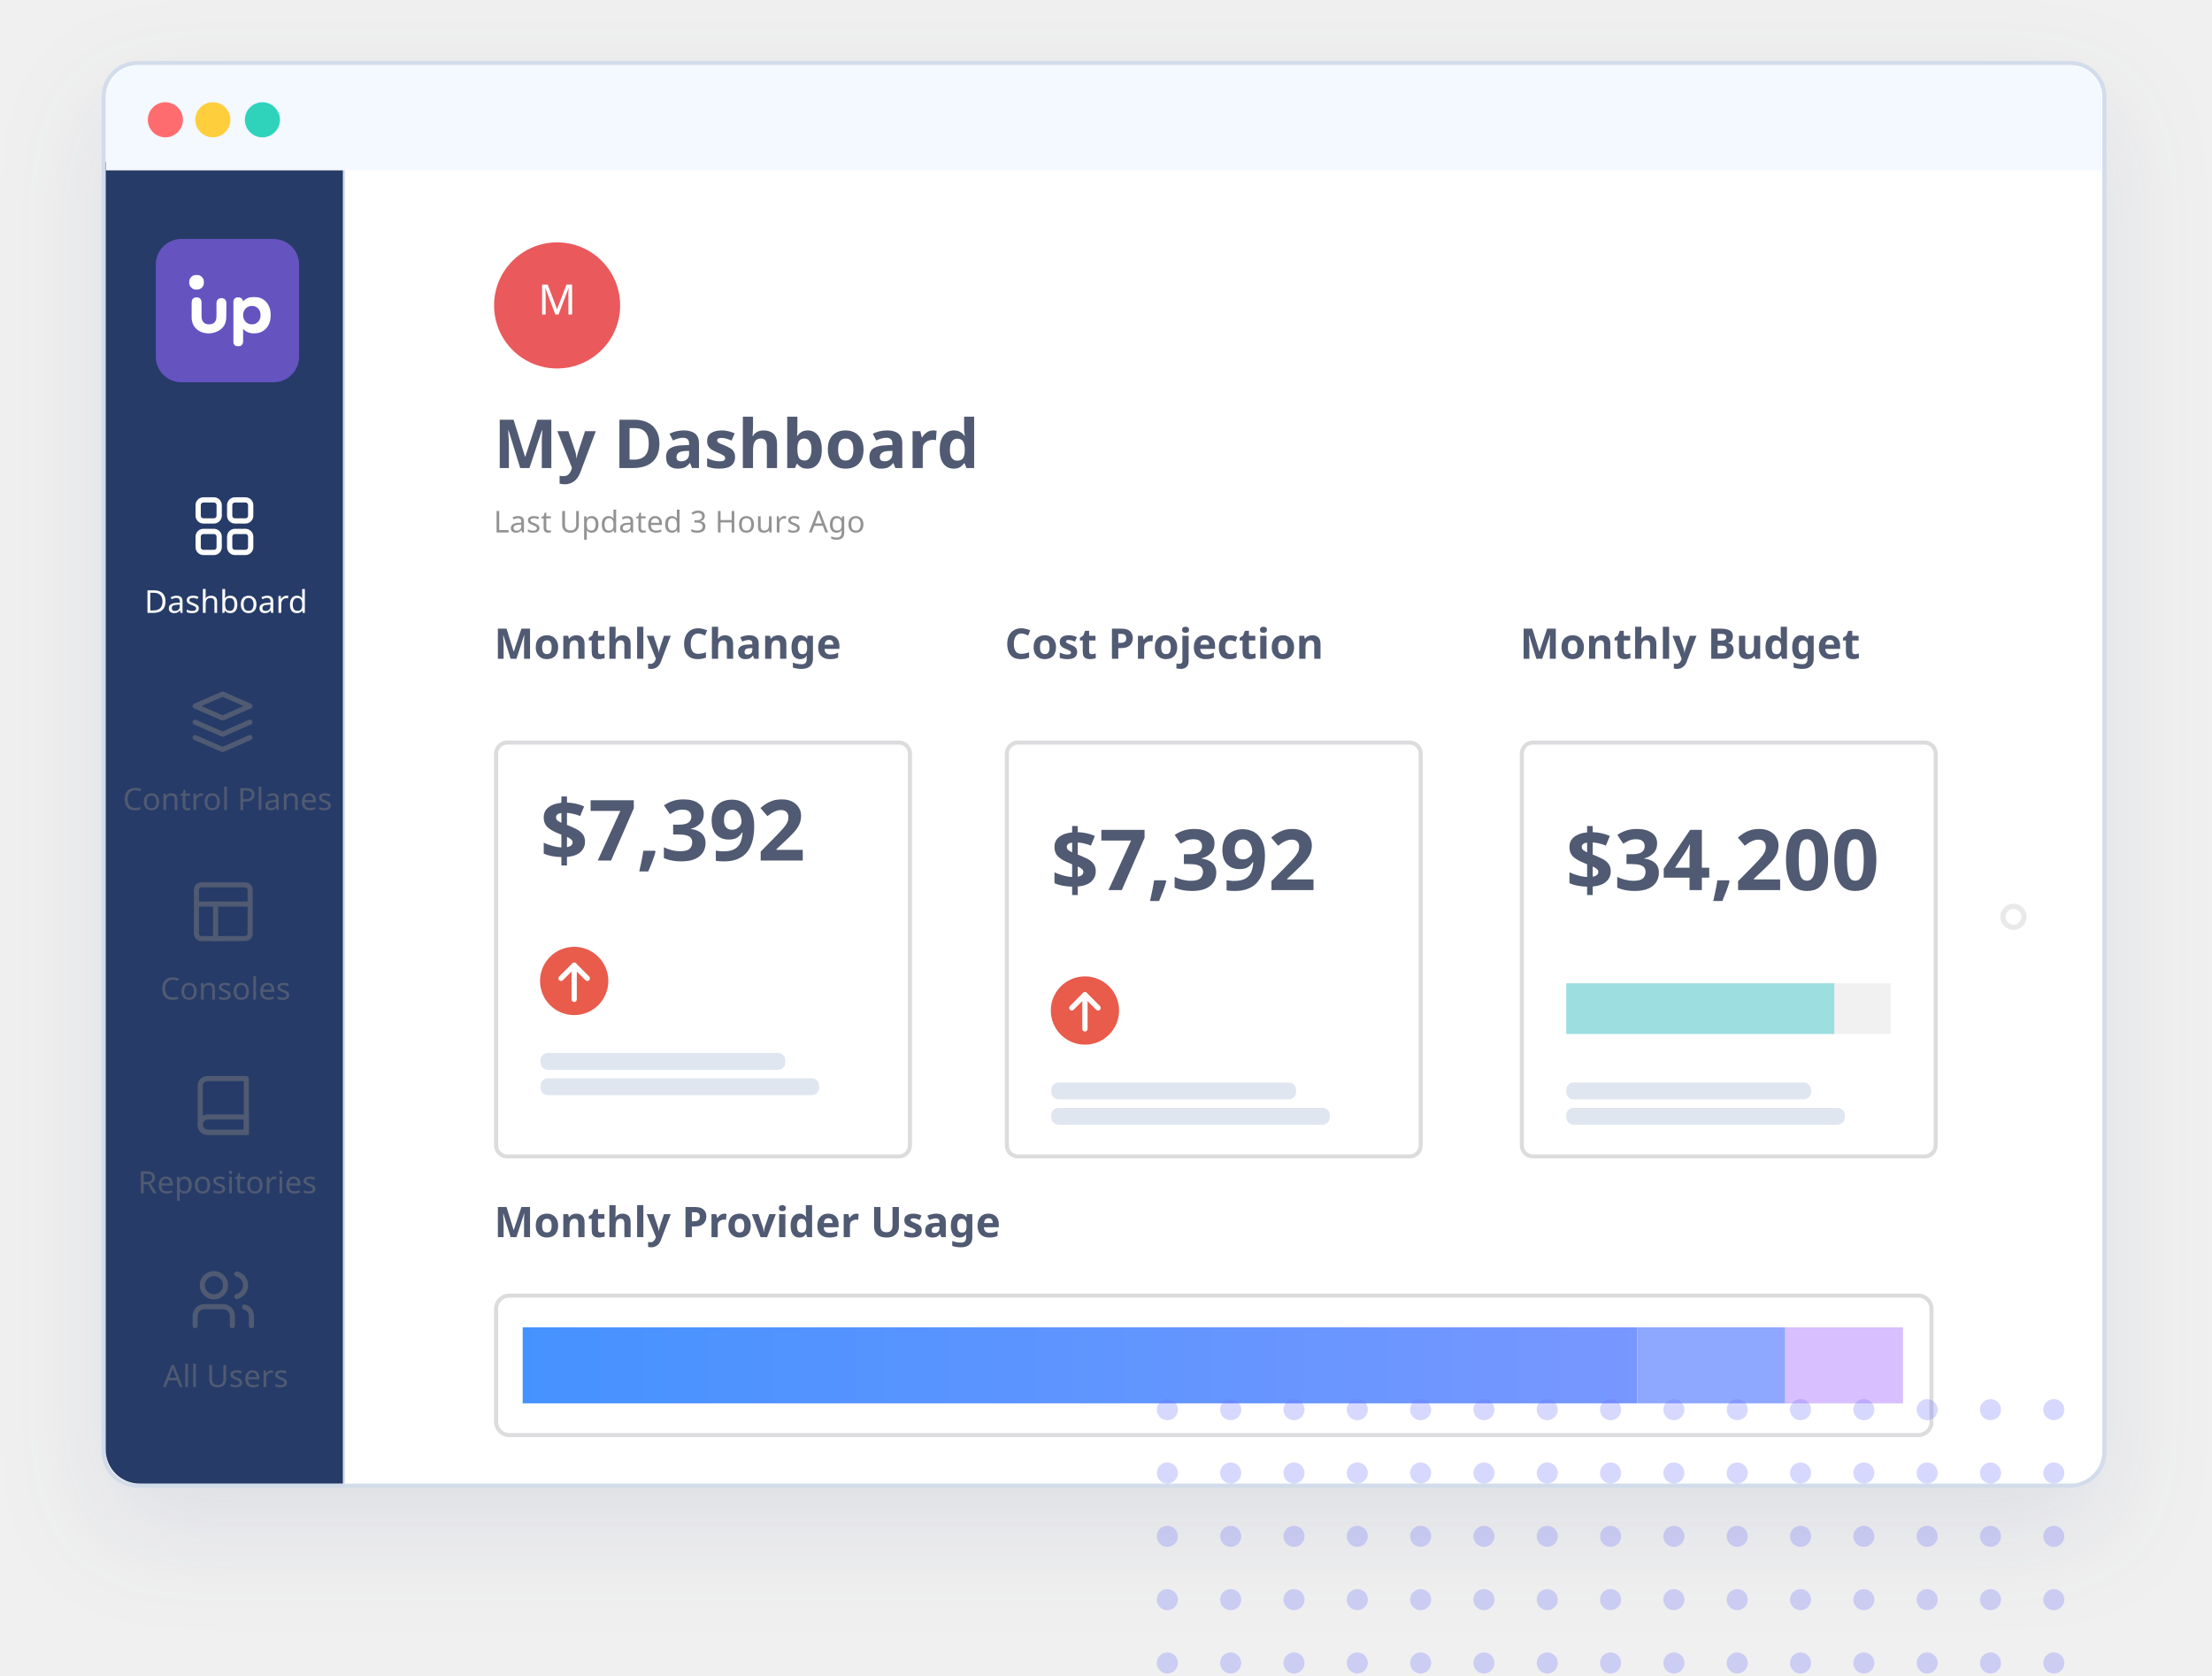
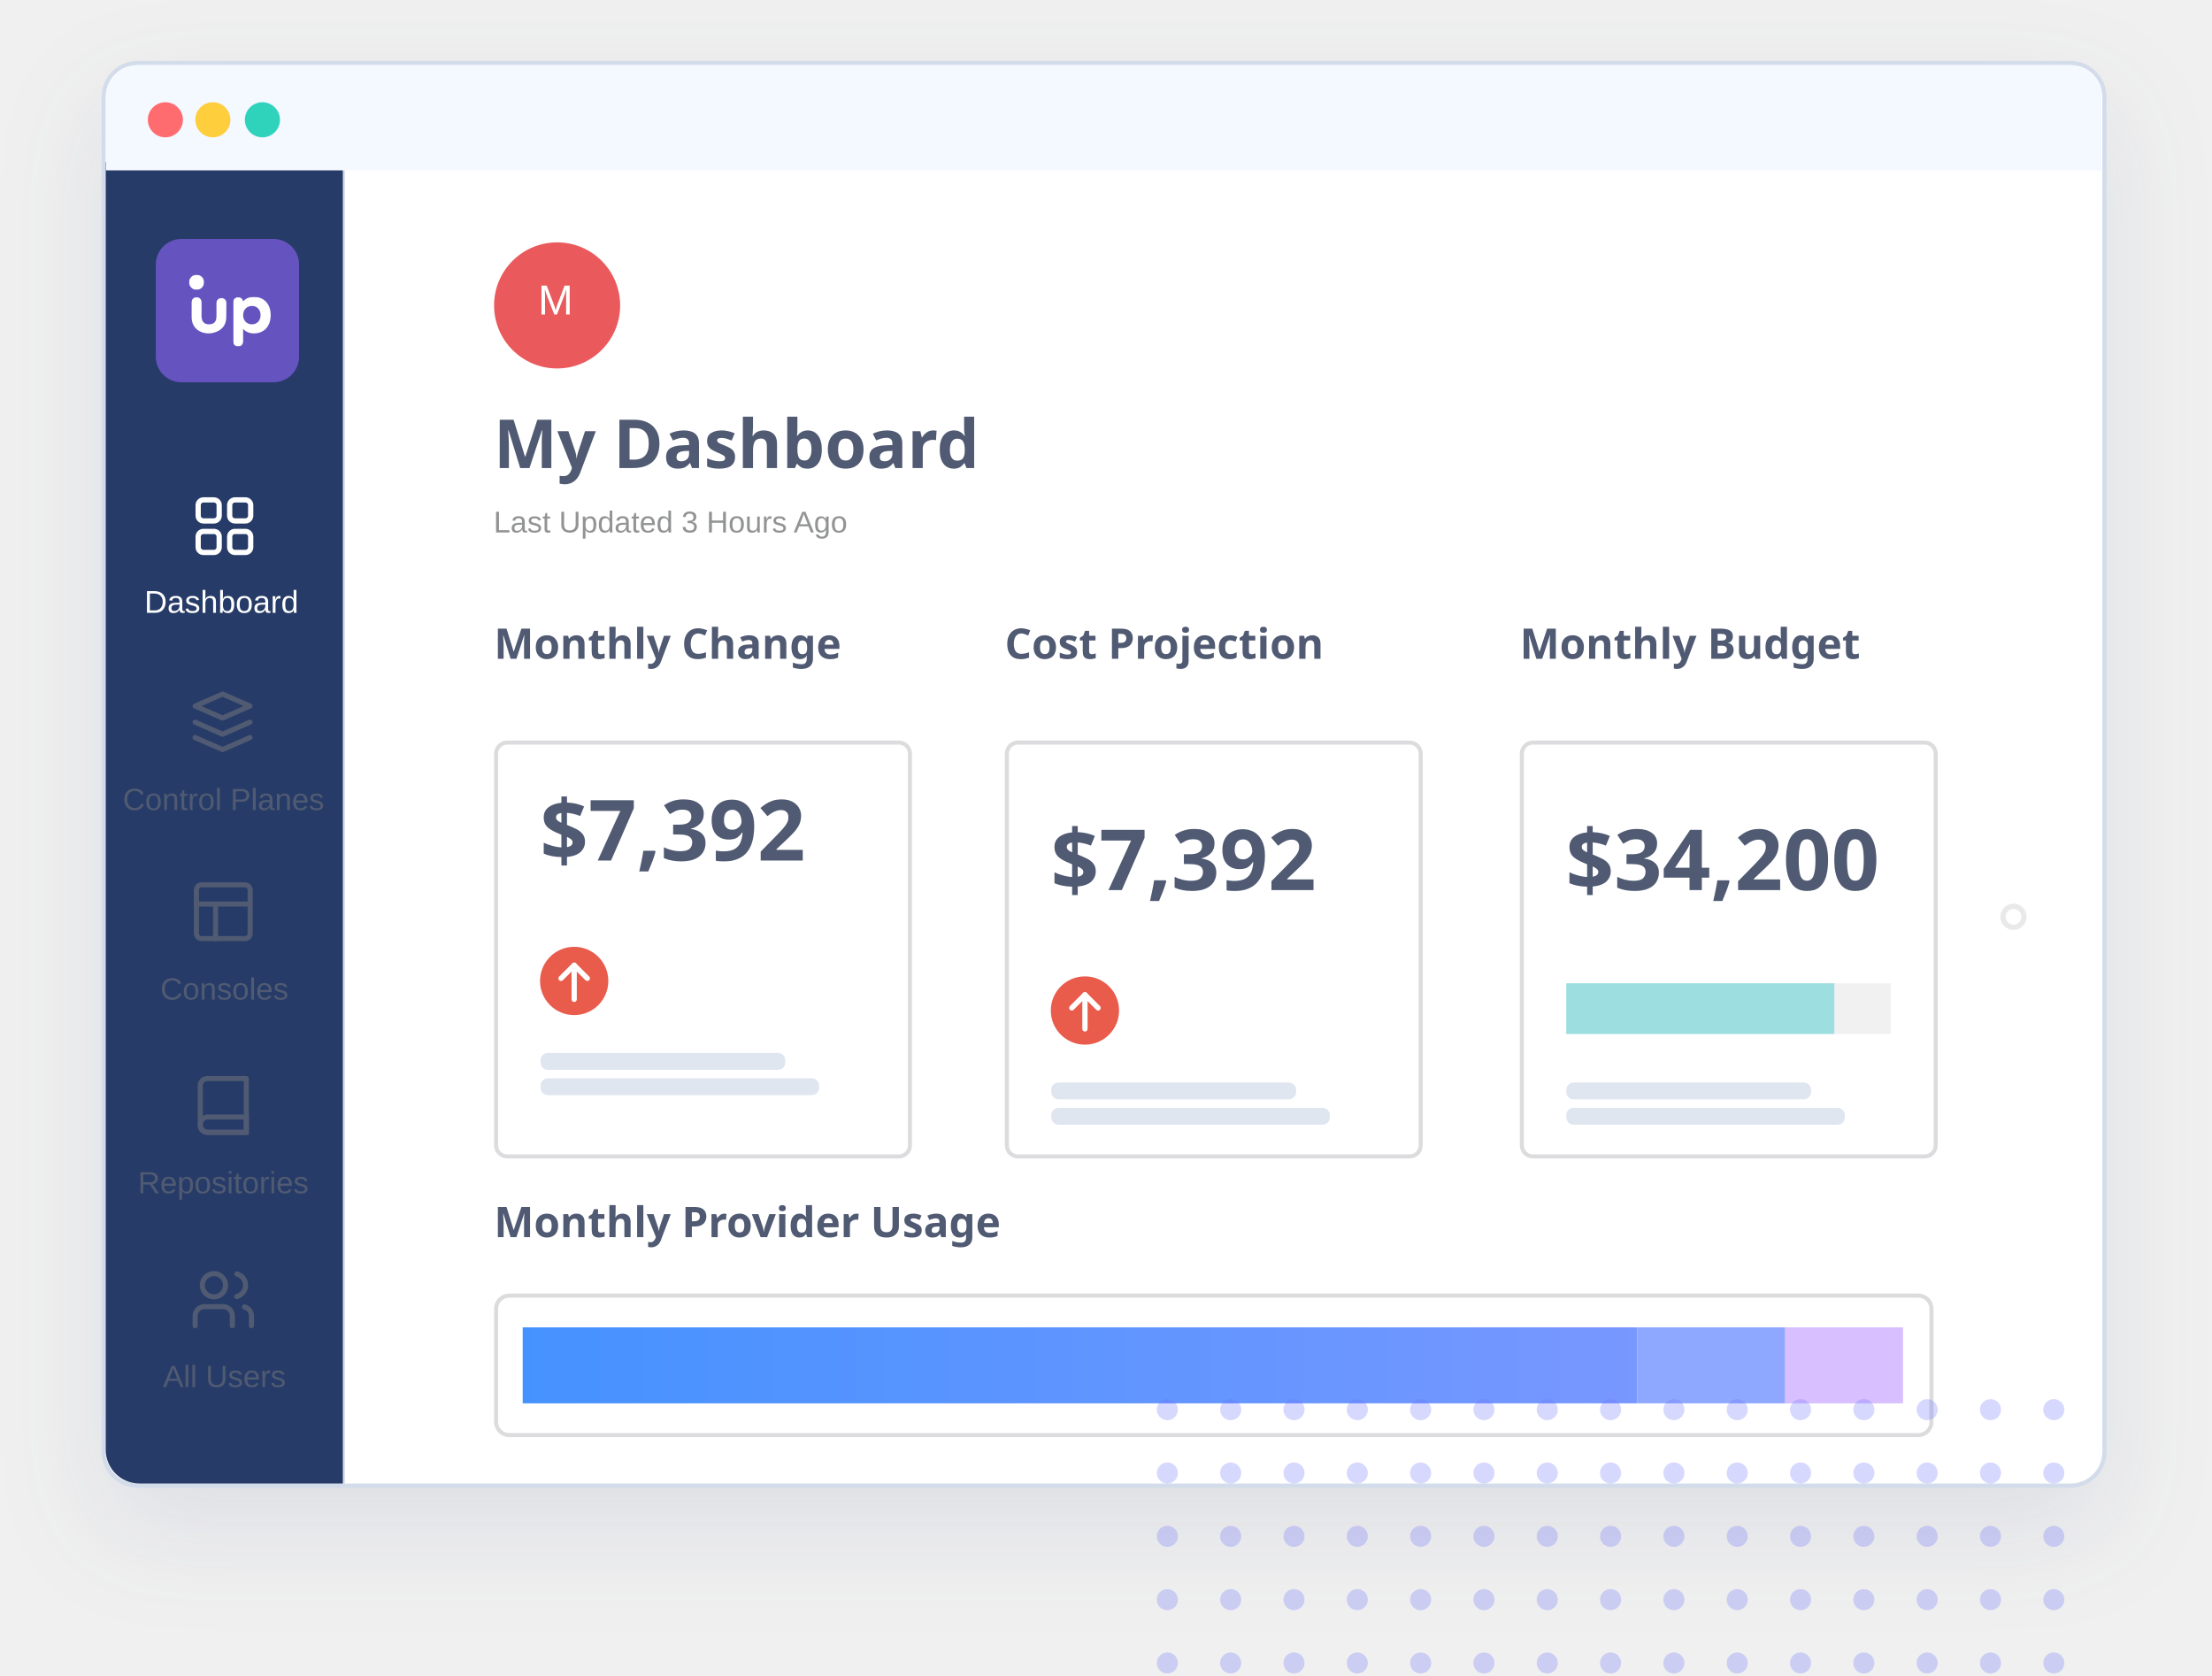
<svg xmlns="http://www.w3.org/2000/svg" xmlns:xlink="http://www.w3.org/1999/xlink" width="272px" height="206px" viewBox="0 0 272 206" version="1.1">
  <defs>
    <rect id="path-1" x="0" y="0" width="245.517" height="174.405" rx="4.153" />
    <filter x="-9.2%" y="-10.0%" width="118.3%" height="125.8%" filterUnits="objectBoundingBox" id="filter-3">
      <feMorphology radius="0.5" operator="dilate" in="SourceAlpha" result="shadowSpreadOuter1" />
      <feOffset dx="0" dy="5" in="shadowSpreadOuter1" result="shadowOffsetOuter1" />
      <feGaussianBlur stdDeviation="6.5" in="shadowOffsetOuter1" result="shadowBlurOuter1" />
      <feComposite in="shadowBlurOuter1" in2="SourceAlpha" operator="out" result="shadowBlurOuter1" />
      <feColorMatrix values="0 0 0 0 0.192   0 0 0 0 0.251   0 0 0 0 0.467  0 0 0 0.1 0" type="matrix" in="shadowBlurOuter1" />
    </filter>
    <polygon id="path-4" points="0 0 4.612 0 4.612 6.091 0 6.091" />
    <polygon id="path-6" points="0 0 1.848 0 1.848 1.848 0 1.848" />
    <linearGradient x1="50%" y1="0%" x2="50%" y2="100%" id="linearGradient-8">
      <stop stop-color="#7897FF" offset="0%" />
      <stop stop-color="#4592FF" offset="100%" />
    </linearGradient>
  </defs>
  <g id="Home" stroke="none" stroke-width="1" fill="none" fill-rule="evenodd">
    <g id="Mobile" transform="translate(-5, -3038)">
      <g id="Group-23" transform="translate(18, 3046)">
        <g id="Group-22">
          <g id="Group-19">
            <g id="Group-15">
              <g id="Group-14">
                <mask id="mask-2" fill="white">
                  <use xlink:href="#path-1" />
                </mask>
                <g id="Rectangle">
                  <use fill="black" fill-opacity="1" filter="url(#filter-3)" xlink:href="#path-1" />
                  <rect stroke="#D2DCEA" stroke-width="0.5" fill="#FFFFFF" fill-rule="evenodd" x="-0.25" y="-0.25" width="246.017" height="174.905" rx="4.153" />
                </g>
-                 <text id="Title-Copy-103" mask="url(#mask-2)" font-family="Avenir-Black, Avenir" font-size="3.028" font-weight="700" line-spacing="4.731" fill="#505A72">
+                 <text id="Title-Copy-103" mask="url(#mask-2)" font-family="'Avenir-Black', 'Arial Black', sans-serif" font-size="3.028" font-weight="700" line-spacing="4.731" fill="#505A72">
                  <tspan x="179.596" y="93.836">provider-azure</tspan>
                </text>
                <g id="Text" mask="url(#mask-2)">
                  <g transform="translate(121.9797, 88.24064)" id="Rectangle">
                    <rect fill="#D2DCEA" opacity="0.718" x="0" y="0" width="30.175" height="1.821" rx="0.911" />
                    <rect fill="#D2DCEA" opacity="0.718" x="0" y="3.075" width="34.467" height="1.821" rx="0.911" />
                    <rect fill="#D2DCEA" opacity="0.718" x="0" y="5.913" width="31.606" height="1.821" rx="0.911" />
                    <rect fill="#D2DCEA" opacity="0.718" x="0" y="8.989" width="28.224" height="1.821" rx="0.911" />
                    <rect fill="#E7F0FC" x="0" y="13.01" width="34.467" height="1.821" rx="0.911" />
                  </g>
                </g>
                <g id="Navigation/Desktop/Side/Minimized-with-Labels" mask="url(#mask-2)">
                  <g transform="translate(-0.519063, 11.93844)">
                    <rect id="Background" fill="#263B67" fill-rule="evenodd" x="0" y="0" width="29.951" height="168.176" />
                    <polygon id="Vertical-HR" fill="#DCE0E6" fill-rule="evenodd" transform="translate(29.81487, 84.08813) scale(-1, 1) translate(-29.81487, -84.08813) " points="29.679 0 29.951 0 29.951 168.176 29.679 168.176" />
                    <g id="Navigation/Desktop/Side/Minimized-with-Labels/Labels/Light-Nav-Unselected" fill="#FFFFFF" fill-rule="evenodd" transform="translate(2.388961, 65.08168)">
-                       <text id="Text" fill="none" font-family="Avenir-Roman, Avenir" font-size="3.776" font-weight="normal" line-spacing="6.293">
+                       <text id="Text" fill="none" font-family="'Avenir-Roman', 'Arial', sans-serif" font-size="3.776" font-weight="normal" line-spacing="6.293">
                        <tspan x="0.235" y="14.578" fill="#505A72">Control Planes</tspan>
                      </text>
                      <g id="Layers/24x24-Slate" fill="none" transform="translate(8.810582, 0)" stroke="#505A72" stroke-linecap="round" stroke-linejoin="round" stroke-width="1">
                        <g id="Group" transform="translate(0.314664, 0.314664)">
                          <polygon id="Stroke-5" stroke-width="0.629" points="3.37 2.34761064e-14 7.26641389e-15 1.474 3.37 2.949 6.74 1.474" />
                          <polyline id="Stroke-6" stroke-width="0.629" points="-1.39738729e-14 5.349 3.37 6.824 6.74 5.349" />
                          <polyline id="Stroke-7" stroke-width="0.629" points="-1.39738729e-14 3.461 3.37 4.936 6.74 3.461" />
                        </g>
                      </g>
                    </g>
-                     <text id="Text-Copy" fill="none" font-family="Avenir-Roman, Avenir" font-size="3.875" font-weight="normal" line-spacing="6.459">
+                     <text id="Text-Copy" fill="none" font-family="'Avenir-Roman', 'Arial', sans-serif" font-size="3.875" font-weight="normal" line-spacing="6.459">
                      <tspan x="5.277" y="55.412" fill="#FFFFFF">Dashboard</tspan>
                    </text>
                    <g id="Group" stroke-width="1" fill="none" fill-rule="evenodd" transform="translate(11.88666, 41.52501)" stroke-linecap="round" stroke-linejoin="round">
                      <rect id="Rectangle-path" stroke="#FFFFFF" stroke-width="0.646" x="0" y="0" width="2.584" height="2.584" rx="0.646" />
                      <rect id="Rectangle-path" stroke="#FFFFFF" stroke-width="0.646" x="3.875" y="0" width="2.584" height="2.584" rx="0.646" />
                      <rect id="Rectangle-path" stroke="#FFFFFF" stroke-width="0.646" x="3.875" y="3.875" width="2.584" height="2.584" rx="0.646" />
                      <rect id="Rectangle-path" stroke="#FFFFFF" stroke-width="0.646" x="0" y="3.875" width="2.584" height="2.584" rx="0.646" />
                    </g>
                    <g id="Navigation/Desktop/Side/Minimized-with-Labels/Labels/Light-Nav-Unselected" fill="#A6AEC1" fill-rule="evenodd" transform="translate(2.388961, 88.38293)">
-                       <text id="Text" fill="none" font-family="Avenir-Roman, Avenir" font-size="3.776" font-weight="normal" line-spacing="6.293">
+                       <text id="Text" fill="none" font-family="'Avenir-Roman', 'Arial', sans-serif" font-size="3.776" font-weight="normal" line-spacing="6.293">
                        <tspan x="4.853" y="14.578" fill="#505A72">Consoles</tspan>
                      </text>
                      <g id="Layout/24x24-Slate" fill="none" transform="translate(8.810582, 0)" stroke="#505A72" stroke-linecap="round" stroke-linejoin="round" stroke-width="0.629">
                        <rect id="Rectangle-path" x="0.472" y="0.472" width="6.608" height="6.608" rx="0.629" />
                        <line x1="0.472" y1="2.832" x2="7.08" y2="2.832" id="Shape" />
                        <line x1="2.832" y1="7.08" x2="2.832" y2="2.832" id="Shape" />
                      </g>
                    </g>
                    <g id="Navigation/Desktop/Side/Minimized-with-Labels/Labels/Light-Nav-Unselected" fill="#A6AEC1" fill-rule="evenodd" transform="translate(2.388961, 112.2032)">
-                       <text id="Text" fill="none" font-family="Avenir-Roman, Avenir" font-size="3.776" font-weight="normal" line-spacing="6.293">
+                       <text id="Text" fill="none" font-family="'Avenir-Roman', 'Arial', sans-serif" font-size="3.776" font-weight="normal" line-spacing="6.293">
                        <tspan x="2.093" y="14.578" fill="#505A72">Repositories</tspan>
                      </text>
                      <g id="Repository/24x24/Slate" fill="none" transform="translate(8.810582, 0)" stroke="#505A72" stroke-width="0.629">
                        <path d="M1.888,5.192 L6.608,5.192 L6.608,5.192 L6.608,7.08 L1.888,7.08 C1.367,7.08 0.944,6.657 0.944,6.136 C0.944,5.615 1.367,5.192 1.888,5.192 Z" id="Rectangle" />
                        <path d="M1.829,0.472 L6.608,0.472 L6.608,7.08 L1.829,7.08 C1.34,7.08 0.944,6.71 0.944,6.254 L0.944,1.298 C0.944,0.842 1.34,0.472 1.829,0.472 Z" id="Shape" stroke-linecap="round" stroke-linejoin="round" />
                      </g>
                    </g>
                    <g id="Navigation/Desktop/Side/Minimized-with-Labels/Labels/Light-Nav-Unselected" fill="#A6AEC1" fill-rule="evenodd" transform="translate(2.388961, 136.0235)">
-                       <text id="Text" fill="none" font-family="Avenir-Roman, Avenir" font-size="3.776" font-weight="normal" line-spacing="6.293">
+                       <text id="Text" fill="none" font-family="'Avenir-Roman', 'Arial', sans-serif" font-size="3.776" font-weight="normal" line-spacing="6.293">
                        <tspan x="5.172" y="14.578" fill="#505A72">All Users</tspan>
                      </text>
                      <g id="Users/24x24-Slate" fill="none" transform="translate(8.810582, 0)" stroke="#505A72" stroke-linecap="round" stroke-linejoin="round" stroke-width="1">
                        <g id="Group" transform="translate(0.314664, 0.629327)">
                          <path d="M4.577,6.408 L4.577,5.206 C4.577,4.751 4.311,4.358 3.927,4.174 C3.777,4.102 3.61,4.062 3.433,4.062 L1.144,4.062 C0.512,4.062 2.07372273e-13,4.574 2.07372273e-13,5.206 L2.07372273e-13,6.408" id="Shape" stroke-width="0.629" />
                          <path d="M6.923,6.408 L6.923,5.206 C6.922,4.685 6.569,4.23 6.064,4.099" id="Shape" stroke-width="0.629" />
                          <circle id="Oval" stroke-width="0.629" cx="2.31" cy="1.43" r="1.43" />
                          <path d="M5.128,0.046 C5.76,0.209 6.203,0.779 6.203,1.432 C6.203,2.085 5.76,2.656 5.128,2.818" id="Shape" stroke-width="0.629" />
                        </g>
                      </g>
                    </g>
                    <g id="Navigation/Desktop/Side/Minimized-with-Labels/Labels/Light-Nav-Unselected" fill="#A6AEC1" fill-rule="evenodd" transform="translate(2.388961, 163.9398)">
-                       <text id="Text" fill="none" font-family="Avenir-Roman, Avenir" font-size="3.776" font-weight="normal" line-spacing="6.293">
+                       <text id="Text" fill="none" font-family="'Avenir-Roman', 'Arial', sans-serif" font-size="3.776" font-weight="normal" line-spacing="6.293">
                        <tspan x="6.568" y="14.578" fill="#505A72">Robots</tspan>
                      </text>
                      <g id="Robot/24x24/Slate" fill="none" transform="translate(8.810582, 0)" stroke="#505A72" stroke-linecap="round" stroke-linejoin="round" stroke-width="1">
                        <g id="Group" transform="translate(0.314664, 0.314664)">
                          <rect id="Rectangle-path" stroke-width="0.629" x="0" y="0" width="6.923" height="6.923" rx="1.888" />
                          <path d="M3.514,2.203 C4.238,2.203 4.825,2.79 4.825,3.514 C4.825,4.238 4.238,4.825 3.514,4.825 C2.79,4.825 2.203,4.238 2.203,3.514 C2.203,2.79 2.79,2.203 3.514,2.203 Z" id="Rectangle-path" stroke-width="0.629" />
                        </g>
                      </g>
                    </g>
                    <g id="Logo" stroke-width="1" fill="none" fill-rule="evenodd" transform="translate(6.677245, 9.439909)">
                      <rect id="Rectangle" fill="#6553C0" x="0" y="0" width="17.621" height="17.621" rx="3.147" />
                      <g id="Group-4" transform="translate(4.090627, 4.405291)">
                        <path d="M4.59,3.512 L4.572,5.226 C4.572,6.874 2.986,7.208 2.434,7.208 C1.285,7.208 0.316,6.508 0.316,5.226 L0.316,3.415 C0.316,3.014 0.547,2.773 0.921,2.773 C1.304,2.773 1.535,3.014 1.535,3.415 L1.535,5.089 C1.535,5.739 1.864,6.095 2.434,6.095 C3.039,6.095 3.37,5.792 3.37,5.089 L3.37,3.512 C3.37,3.111 3.601,2.871 3.984,2.871 C4.358,2.871 4.59,3.111 4.59,3.512" id="Fill-1" fill="#FFFFFF" />
                        <g id="Group-5" transform="translate(5.427067, 2.720047)">
                          <mask id="mask-5" fill="white">
                            <use xlink:href="#path-4" />
                          </mask>
                          <g id="Clip-4" />
                          <path d="M3.366,2.244 C3.366,1.567 2.929,1.113 2.306,1.113 C1.674,1.113 1.22,1.585 1.22,2.244 C1.22,2.903 1.674,3.375 2.306,3.375 C2.929,3.375 3.366,2.912 3.366,2.244 M4.612,2.244 C4.612,3.606 3.793,4.488 2.555,4.488 C1.995,4.488 1.54,4.292 1.238,3.953 L1.22,3.953 L1.22,5.441 C1.22,5.841 0.988,6.091 0.605,6.091 C0.231,6.091 0,5.841 0,5.441 L0,0.694 C0,0.294 0.231,0.053 0.605,0.053 C0.935,0.053 1.157,0.232 1.211,0.543 L1.228,0.543 C1.531,0.196 1.986,0 2.555,0 C3.793,0 4.612,0.881 4.612,2.244" id="Fill-3" fill="#FFFFFF" mask="url(#mask-5)" />
                        </g>
                        <g id="Group-8">
                          <mask id="mask-7" fill="white">
                            <use xlink:href="#path-6" />
                          </mask>
                          <g id="Clip-7" />
                          <path d="M1.848,0.924 C1.848,1.434 1.434,1.848 0.924,1.848 C0.414,1.848 -6.29327286e-05,1.434 -6.29327286e-05,0.924 C-6.29327286e-05,0.414 0.414,-9.43990929e-05 0.924,-9.43990929e-05 C1.434,-9.43990929e-05 1.848,0.414 1.848,0.924" id="Fill-6" fill="#FFFFFF" mask="url(#mask-7)" />
                        </g>
                      </g>
                    </g>
                  </g>
                </g>
                <g id="Text" mask="url(#mask-2)">
                  <g transform="translate(179.0766, 98.62189)" id="Rectangle">
                    <rect fill="#D2DCEA" opacity="0.718" x="0" y="0" width="30.175" height="1.821" rx="0.911" />
                    <rect fill="#D2DCEA" opacity="0.718" x="0" y="3.075" width="34.467" height="1.821" rx="0.911" />
                    <rect fill="#D2DCEA" opacity="0.718" x="0" y="5.913" width="31.606" height="1.821" rx="0.911" />
                    <rect fill="#D2DCEA" opacity="0.718" x="0" y="8.989" width="28.224" height="1.821" rx="0.911" />
                    <rect fill="#E7F0FC" x="0" y="13.01" width="34.467" height="1.821" rx="0.911" />
                  </g>
                </g>
                <g id="Margins/Header/Subtext-and-Buttons" mask="url(#mask-2)">
                  <g transform="translate(47.70119, 41.54472)">
-                     <text id="My-Dashboard" font-family="Avenir-Black, Avenir" font-size="8.305" font-weight="700" line-spacing="9.272">
+                     <text id="My-Dashboard" font-family="'Avenir-Black', 'Arial Black', sans-serif" font-size="8.305" font-weight="700" line-spacing="9.272">
                      <tspan x="0" y="8" fill="#505A72">My Dashboard</tspan>
                    </text>
-                     <text id="Subtext" font-family="Avenir-Roman, Avenir" font-size="3.709" font-weight="normal" line-spacing="5.298">
+                     <text id="Subtext" font-family="'Avenir-Roman', 'Arial', sans-serif" font-size="3.709" font-weight="normal" line-spacing="5.298">
                      <tspan x="0" y="15.921" fill="#929394">Last Updated 3 Hours Ago</tspan>
                    </text>
                  </g>
                </g>
                <g id="Avatar/Companies/48x48-Copy-2" mask="url(#mask-2)">
                  <g transform="translate(47.75376, 21.80063)">
                    <circle id="Oval-2" fill="#EA595B" fill-rule="evenodd" cx="7.751" cy="7.751" r="7.751" />
-                     <text id="M" fill="none" font-family="Avenir-Roman, Avenir" font-size="5.167" font-weight="normal" line-spacing="8.074">
+                     <text id="M" fill="none" font-family="'Avenir-Roman', 'Arial', sans-serif" font-size="5.167" font-weight="normal" line-spacing="8.074">
                      <tspan x="5.408" y="8.875" fill="#FFFFFF">M</tspan>
                    </text>
                  </g>
                </g>
                <path d="M2.208,5.8088541e-14 L243.164,5.8088541e-14 C244.384,7.25813157e-14 245.372,0.988 245.372,2.208 L245.372,12.948 L245.372,12.948 L0,12.948 L0,2.208 C-5.9340502e-16,0.988 0.988,5.78684255e-14 2.208,5.8088541e-14 Z" id="Rectangle" fill="#F4F8FF" mask="url(#mask-2)" />
                <circle id="Oval" fill="#FF6C70" mask="url(#mask-2)" cx="7.335" cy="6.728" r="2.158" />
                <circle id="Oval-Copy" fill="#FFCE3C" mask="url(#mask-2)" cx="13.174" cy="6.728" r="2.158" />
                <circle id="Oval-Copy-2" fill="#2FD3BC" mask="url(#mask-2)" cx="19.267" cy="6.728" r="2.158" />
              </g>
              <g id="Cards/Standard-Copy-2" transform="translate(47.75376, 83.04936)" fill="#FFFFFF" stroke="#DCDCDE" stroke-width="0.5">
                <path d="M49.772,0.251 L1.615,0.251 C1.238,0.251 0.897,0.403 0.65,0.65 C0.403,0.897 0.25,1.239 0.25,1.615 L0.25,49.773 C0.25,50.15 0.403,50.491 0.65,50.738 C0.897,50.985 1.238,51.138 1.615,51.138 L49.772,51.138 C50.149,51.138 50.49,50.985 50.737,50.738 C50.984,50.491 51.137,50.15 51.137,49.773 L51.137,1.615 C51.137,1.239 50.984,0.897 50.737,0.65 C50.49,0.403 50.149,0.251 49.772,0.251 Z" id="Rectangle-21-Copy-2" />
              </g>
              <g id="Cards/Standard-Copy-14" transform="translate(110.5603, 83.04936)" fill="#FFFFFF" stroke="#DCDCDE" stroke-width="0.5">
                <path d="M49.772,0.251 L1.615,0.251 C1.238,0.251 0.897,0.403 0.65,0.65 C0.403,0.897 0.25,1.239 0.25,1.615 L0.25,49.773 C0.25,50.15 0.403,50.491 0.65,50.738 C0.897,50.985 1.238,51.138 1.615,51.138 L49.772,51.138 C50.149,51.138 50.49,50.985 50.737,50.738 C50.984,50.491 51.137,50.15 51.137,49.773 L51.137,1.615 C51.137,1.239 50.984,0.897 50.737,0.65 C50.49,0.403 50.149,0.251 49.772,0.251 Z" id="Rectangle-21-Copy-2" />
              </g>
              <rect id="Rectangle" fill="#D2DCEA" opacity="0.718" x="53.463" y="121.461" width="30.106" height="2.076" rx="0.911" />
              <rect id="Rectangle-Copy-3" fill="#D2DCEA" opacity="0.718" x="116.27" y="125.094" width="30.106" height="2.076" rx="0.911" />
              <rect id="Rectangle" fill="#D2DCEA" opacity="0.718" x="53.463" y="124.575" width="34.258" height="2.076" rx="0.911" />
              <rect id="Rectangle-Copy-4" fill="#D2DCEA" opacity="0.718" x="116.27" y="128.208" width="34.258" height="2.076" rx="0.911" />
-               <text id="Monthly-Change" font-family="Avenir-Black, Avenir" font-size="5.191" font-weight="700" line-spacing="8.074" fill="#505A72">
+               <text id="Monthly-Change" font-family="'Avenir-Black', 'Arial Black', sans-serif" font-size="5.191" font-weight="700" line-spacing="8.074" fill="#505A72">
                <tspan x="47.754" y="72.997">Monthly Change</tspan>
              </text>
-               <text id="Cost-Projection" font-family="Avenir-Black, Avenir" font-size="5.191" font-weight="700" line-spacing="8.074" fill="#505A72">
+               <text id="Cost-Projection" font-family="'Avenir-Black', 'Arial Black', sans-serif" font-size="5.191" font-weight="700" line-spacing="8.074" fill="#505A72">
                <tspan x="110.56" y="72.997">Cost Projection</tspan>
              </text>
-               <text id="Monthly-Budget" font-family="Avenir-Black, Avenir" font-size="5.191" font-weight="700" line-spacing="8.074" fill="#505A72">
+               <text id="Monthly-Budget" font-family="'Avenir-Black', 'Arial Black', sans-serif" font-size="5.191" font-weight="700" line-spacing="8.074" fill="#505A72">
                <tspan x="173.886" y="72.997">Monthly Budget</tspan>
              </text>
-               <text id="$7,392" font-family="Avenir-Black, Avenir" font-size="10.381" font-weight="700" line-spacing="16.148" fill="#505A72">
+               <text id="$7,392" font-family="'Avenir-Black', 'Arial Black', sans-serif" font-size="10.381" font-weight="700" line-spacing="16.148" fill="#505A72">
                <tspan x="53.405" y="97.801">$7,392</tspan>
              </text>
-               <text id="$7,392-copy" font-family="Avenir-Black, Avenir" font-size="10.381" font-weight="700" line-spacing="16.148" fill="#505A72">
+               <text id="$7,392-copy" font-family="'Avenir-Black', 'Arial Black', sans-serif" font-size="10.381" font-weight="700" line-spacing="16.148" fill="#505A72">
                <tspan x="116.212" y="101.435">$7,392</tspan>
              </text>
              <circle id="Oval" fill="#E95B4B" cx="57.604" cy="112.611" r="4.198" />
              <circle id="Oval-Copy-5" fill="#E95B4B" cx="120.41" cy="116.245" r="4.198" />
              <g id="Arrow-Up/16x16" transform="translate(55.98886, 110.6736)" stroke="#FFFFFF" stroke-linecap="round" stroke-linejoin="round" stroke-width="0.646">
                <line x1="1.615" y1="4.198" x2="1.615" y2="0" id="Shape" />
                <polyline id="Shape" points="0 1.615 1.615 0 3.23 1.615" />
              </g>
              <g id="Arrow-Up/16x16-Copy-2" transform="translate(118.7954, 114.307)" stroke="#FFFFFF" stroke-linecap="round" stroke-linejoin="round" stroke-width="0.646">
                <line x1="1.615" y1="4.198" x2="1.615" y2="0" id="Shape" />
                <polyline id="Shape" points="0 1.615 1.615 0 3.23 1.615" />
              </g>
              <g id="Cards/Standard-Copy-14" transform="translate(173.886, 83.04936)" fill="#FFFFFF" stroke="#DCDCDE" stroke-width="0.5">
                <path d="M49.772,0.251 L1.615,0.251 C1.238,0.251 0.897,0.403 0.65,0.65 C0.403,0.897 0.25,1.239 0.25,1.615 L0.25,49.773 C0.25,50.15 0.403,50.491 0.65,50.738 C0.897,50.985 1.238,51.138 1.615,51.138 L49.772,51.138 C50.149,51.138 50.49,50.985 50.737,50.738 C50.984,50.491 51.137,50.15 51.137,49.773 L51.137,1.615 C51.137,1.239 50.984,0.897 50.737,0.65 C50.49,0.403 50.149,0.251 49.772,0.251 Z" id="Rectangle-21-Copy-2" />
              </g>
              <rect id="Rectangle-Copy-3" fill="#D2DCEA" opacity="0.718" x="179.596" y="125.094" width="30.106" height="2.076" rx="0.911" />
              <rect id="Rectangle-Copy-4" fill="#D2DCEA" opacity="0.718" x="179.596" y="128.208" width="34.258" height="2.076" rx="0.911" />
-               <text id="$34,200" font-family="Avenir-Black, Avenir" font-size="10.381" font-weight="700" line-spacing="16.148" fill="#505A72">
+               <text id="$34,200" font-family="'Avenir-Black', 'Arial Black', sans-serif" font-size="10.381" font-weight="700" line-spacing="16.148" fill="#505A72">
                <tspan x="179.537" y="101.435">$34,200</tspan>
              </text>
              <g id="Arrow-Up/16x16-Copy-2" transform="translate(182.1211, 114.307)" stroke="#FFFFFF" stroke-linecap="round" stroke-linejoin="round" stroke-width="0.646">
                <line x1="1.615" y1="4.198" x2="1.615" y2="0" id="Shape" />
                <polyline id="Shape" points="0 1.615 1.615 0 3.23 1.615" />
              </g>
              <circle id="Oval-6" stroke="#E9E9E9" stroke-width="0.646" fill="#FFFFFF" cx="234.59" cy="104.722" r="1.292" />
              <g id="Cards/Standard-Copy-6" transform="translate(47.63855, 150.5851)" fill="#FFFFFF" stroke="#DCDCDE" stroke-width="0.5">
                <rect id="Rectangle-21-Copy-2" x="0.365" y="0.712" width="176.5" height="17.148" rx="1.615" />
              </g>
-               <text id="Monthly-Provider-Usa" font-family="Avenir-Black, Avenir" font-size="5.191" font-weight="700" line-spacing="8.074" fill="#505A72">
+               <text id="Monthly-Provider-Usa" font-family="'Avenir-Black', 'Arial Black', sans-serif" font-size="5.191" font-weight="700" line-spacing="8.074" fill="#505A72">
                <tspan x="47.754" y="144.109">Monthly Provider Usage</tspan>
              </text>
              <rect id="Path" fill="url(#linearGradient-8)" transform="translate(119.7882, 159.8713) rotate(-270) translate(-119.7882, -159.8713) " x="115.117" y="91.355" width="9.343" height="137.033" />
              <rect id="Path-Copy-3" fill="#8EA8FF" transform="translate(197.6476, 159.8713) rotate(-270) translate(-197.6476, -159.8713) " x="192.976" y="150.528" width="9.343" height="18.686" />
              <rect id="Path-Copy-4" fill="#D8BFFF" transform="translate(213.7386, 159.8713) rotate(-270) translate(-213.7386, -159.8713) " x="209.067" y="152.604" width="9.343" height="14.534" />
              <g id="Group-2-Copy" transform="translate(199.4337, 115.7446) scale(-1, 1) rotate(270) translate(-199.4337, -115.7446) translate(195.9337, 95.24459)">
                <polygon id="Path" fill="#F1F1F1" points="0.12 0.428 6.348 0.428 6.348 40.338 0.12 40.338" />
                <polygon id="Path" fill="#9DDEE1" points="0.12 7.378 6.348 7.378 6.348 40.338 0.12 40.338" />
              </g>
            </g>
            <g id="Group-19-Copy-7" opacity="0.277" transform="translate(129.2466, 164.0238)" fill="#6C72FC">
              <circle id="Oval" cx="40.227" cy="1.298" r="1.298" />
              <circle id="Oval-Copy-6" cx="40.227" cy="9.084" r="1.298" />
              <circle id="Oval-Copy-12" cx="40.227" cy="16.87" r="1.298" />
              <circle id="Oval-Copy-18" cx="40.227" cy="24.655" r="1.298" />
              <circle id="Oval-Copy-24" cx="40.227" cy="32.441" r="1.298" />
              <circle id="Oval-Copy-2" cx="55.799" cy="1.298" r="1.298" />
              <circle id="Oval-Copy-7" cx="55.799" cy="9.084" r="1.298" />
              <circle id="Oval-Copy-13" cx="55.799" cy="16.87" r="1.298" />
              <circle id="Oval-Copy-19" cx="55.799" cy="24.655" r="1.298" />
              <circle id="Oval-Copy-25" cx="55.799" cy="32.441" r="1.298" />
              <circle id="Oval-Copy-4" cx="71.371" cy="1.298" r="1.298" />
              <circle id="Oval-Copy-8" cx="71.371" cy="9.084" r="1.298" />
              <circle id="Oval-Copy-14" cx="71.371" cy="16.87" r="1.298" />
              <circle id="Oval-Copy-20" cx="71.371" cy="24.655" r="1.298" />
              <circle id="Oval-Copy-26" cx="71.371" cy="32.441" r="1.298" />
              <circle id="Oval-Copy" cx="48.013" cy="1.298" r="1.298" />
              <circle id="Oval-Copy-9" cx="48.013" cy="9.084" r="1.298" />
              <circle id="Oval-Copy-15" cx="48.013" cy="16.87" r="1.298" />
              <circle id="Oval-Copy-21" cx="48.013" cy="24.655" r="1.298" />
              <circle id="Oval-Copy-27" cx="48.013" cy="32.441" r="1.298" />
              <circle id="Oval-Copy-3" cx="63.585" cy="1.298" r="1.298" />
              <circle id="Oval-Copy-10" cx="63.585" cy="9.084" r="1.298" />
              <circle id="Oval-Copy-16" cx="63.585" cy="16.87" r="1.298" />
              <circle id="Oval-Copy-22" cx="63.585" cy="24.655" r="1.298" />
              <circle id="Oval-Copy-28" cx="63.585" cy="32.441" r="1.298" />
              <circle id="Oval-Copy-36" cx="79.157" cy="1.298" r="1.298" />
              <circle id="Oval-Copy-37" cx="79.157" cy="9.084" r="1.298" />
              <circle id="Oval-Copy-38" cx="79.157" cy="16.87" r="1.298" />
              <circle id="Oval-Copy-39" cx="79.157" cy="24.655" r="1.298" />
              <circle id="Oval-Copy-40" cx="79.157" cy="32.441" r="1.298" />
              <circle id="Oval-Copy-42" cx="94.729" cy="1.298" r="1.298" />
              <circle id="Oval-Copy-43" cx="94.729" cy="9.084" r="1.298" />
              <circle id="Oval-Copy-44" cx="94.729" cy="16.87" r="1.298" />
              <circle id="Oval-Copy-45" cx="94.729" cy="24.655" r="1.298" />
              <circle id="Oval-Copy-46" cx="94.729" cy="32.441" r="1.298" />
              <circle id="Oval-Copy-48" cx="110.301" cy="1.298" r="1.298" />
              <circle id="Oval-Copy-49" cx="110.301" cy="9.084" r="1.298" />
              <circle id="Oval-Copy-50" cx="110.301" cy="16.87" r="1.298" />
              <circle id="Oval-Copy-51" cx="110.301" cy="24.655" r="1.298" />
              <circle id="Oval-Copy-52" cx="110.301" cy="32.441" r="1.298" />
              <circle id="Oval-Copy-54" cx="86.943" cy="1.298" r="1.298" />
              <circle id="Oval-Copy-55" cx="86.943" cy="9.084" r="1.298" />
              <circle id="Oval-Copy-56" cx="86.943" cy="16.87" r="1.298" />
              <circle id="Oval-Copy-57" cx="86.943" cy="24.655" r="1.298" />
              <circle id="Oval-Copy-58" cx="86.943" cy="32.441" r="1.298" />
              <circle id="Oval-Copy-60" cx="102.515" cy="1.298" r="1.298" />
              <circle id="Oval-Copy-61" cx="102.515" cy="9.084" r="1.298" />
              <circle id="Oval-Copy-62" cx="102.515" cy="16.87" r="1.298" />
              <circle id="Oval-Copy-63" cx="102.515" cy="24.655" r="1.298" />
              <circle id="Oval-Copy-64" cx="102.515" cy="32.441" r="1.298" />
              <circle id="Oval-Copy-36" cx="1.298" cy="1.298" r="1.298" />
              <circle id="Oval-Copy-37" cx="1.298" cy="9.084" r="1.298" />
              <circle id="Oval-Copy-38" cx="1.298" cy="16.87" r="1.298" />
              <circle id="Oval-Copy-39" cx="1.298" cy="24.655" r="1.298" />
              <circle id="Oval-Copy-40" cx="1.298" cy="32.441" r="1.298" />
              <circle id="Oval-Copy-42" cx="16.87" cy="1.298" r="1.298" />
              <circle id="Oval-Copy-43" cx="16.87" cy="9.084" r="1.298" />
              <circle id="Oval-Copy-44" cx="16.87" cy="16.87" r="1.298" />
              <circle id="Oval-Copy-45" cx="16.87" cy="24.655" r="1.298" />
              <circle id="Oval-Copy-46" cx="16.87" cy="32.441" r="1.298" />
              <circle id="Oval-Copy-48" cx="32.441" cy="1.298" r="1.298" />
              <circle id="Oval-Copy-49" cx="32.441" cy="9.084" r="1.298" />
              <circle id="Oval-Copy-50" cx="32.441" cy="16.87" r="1.298" />
              <circle id="Oval-Copy-51" cx="32.441" cy="24.655" r="1.298" />
              <circle id="Oval-Copy-52" cx="32.441" cy="32.441" r="1.298" />
              <circle id="Oval-Copy-54" cx="9.084" cy="1.298" r="1.298" />
              <circle id="Oval-Copy-55" cx="9.084" cy="9.084" r="1.298" />
              <circle id="Oval-Copy-56" cx="9.084" cy="16.87" r="1.298" />
              <circle id="Oval-Copy-57" cx="9.084" cy="24.655" r="1.298" />
              <circle id="Oval-Copy-58" cx="9.084" cy="32.441" r="1.298" />
              <circle id="Oval-Copy-60" cx="24.655" cy="1.298" r="1.298" />
              <circle id="Oval-Copy-61" cx="24.655" cy="9.084" r="1.298" />
              <circle id="Oval-Copy-62" cx="24.655" cy="16.87" r="1.298" />
              <circle id="Oval-Copy-63" cx="24.655" cy="24.655" r="1.298" />
              <circle id="Oval-Copy-64" cx="24.655" cy="32.441" r="1.298" />
            </g>
          </g>
        </g>
      </g>
    </g>
  </g>
</svg>
